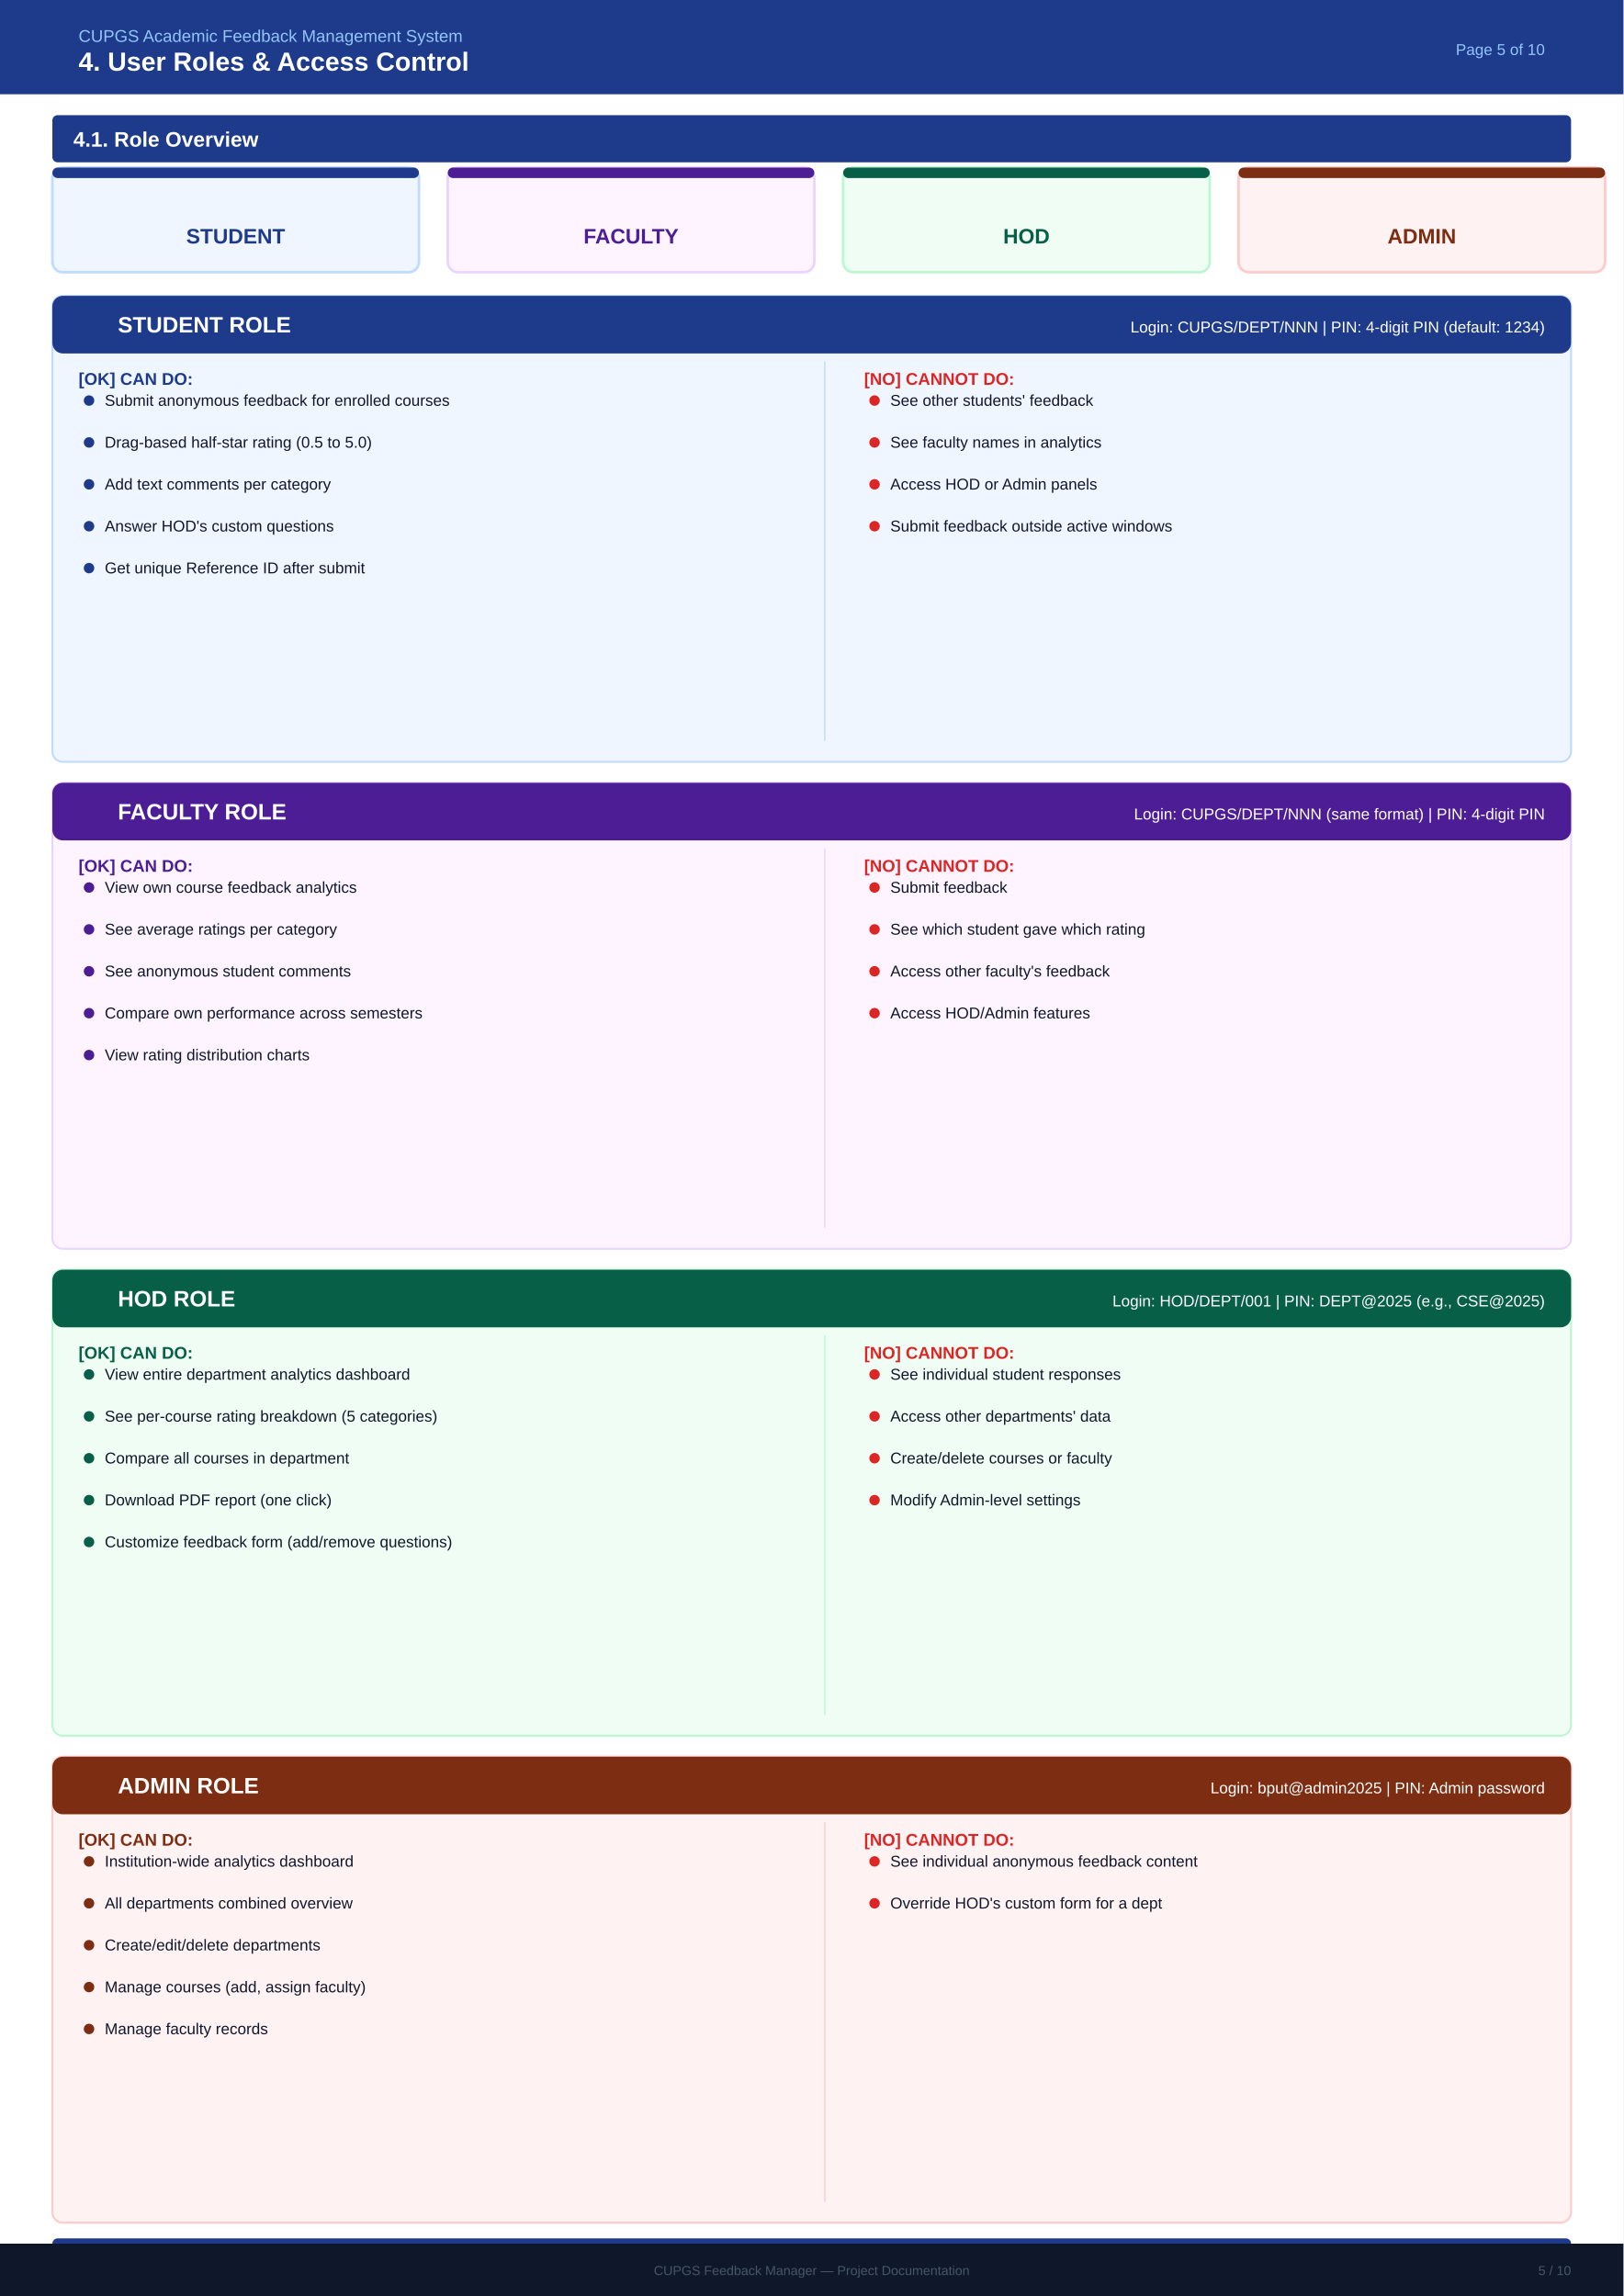
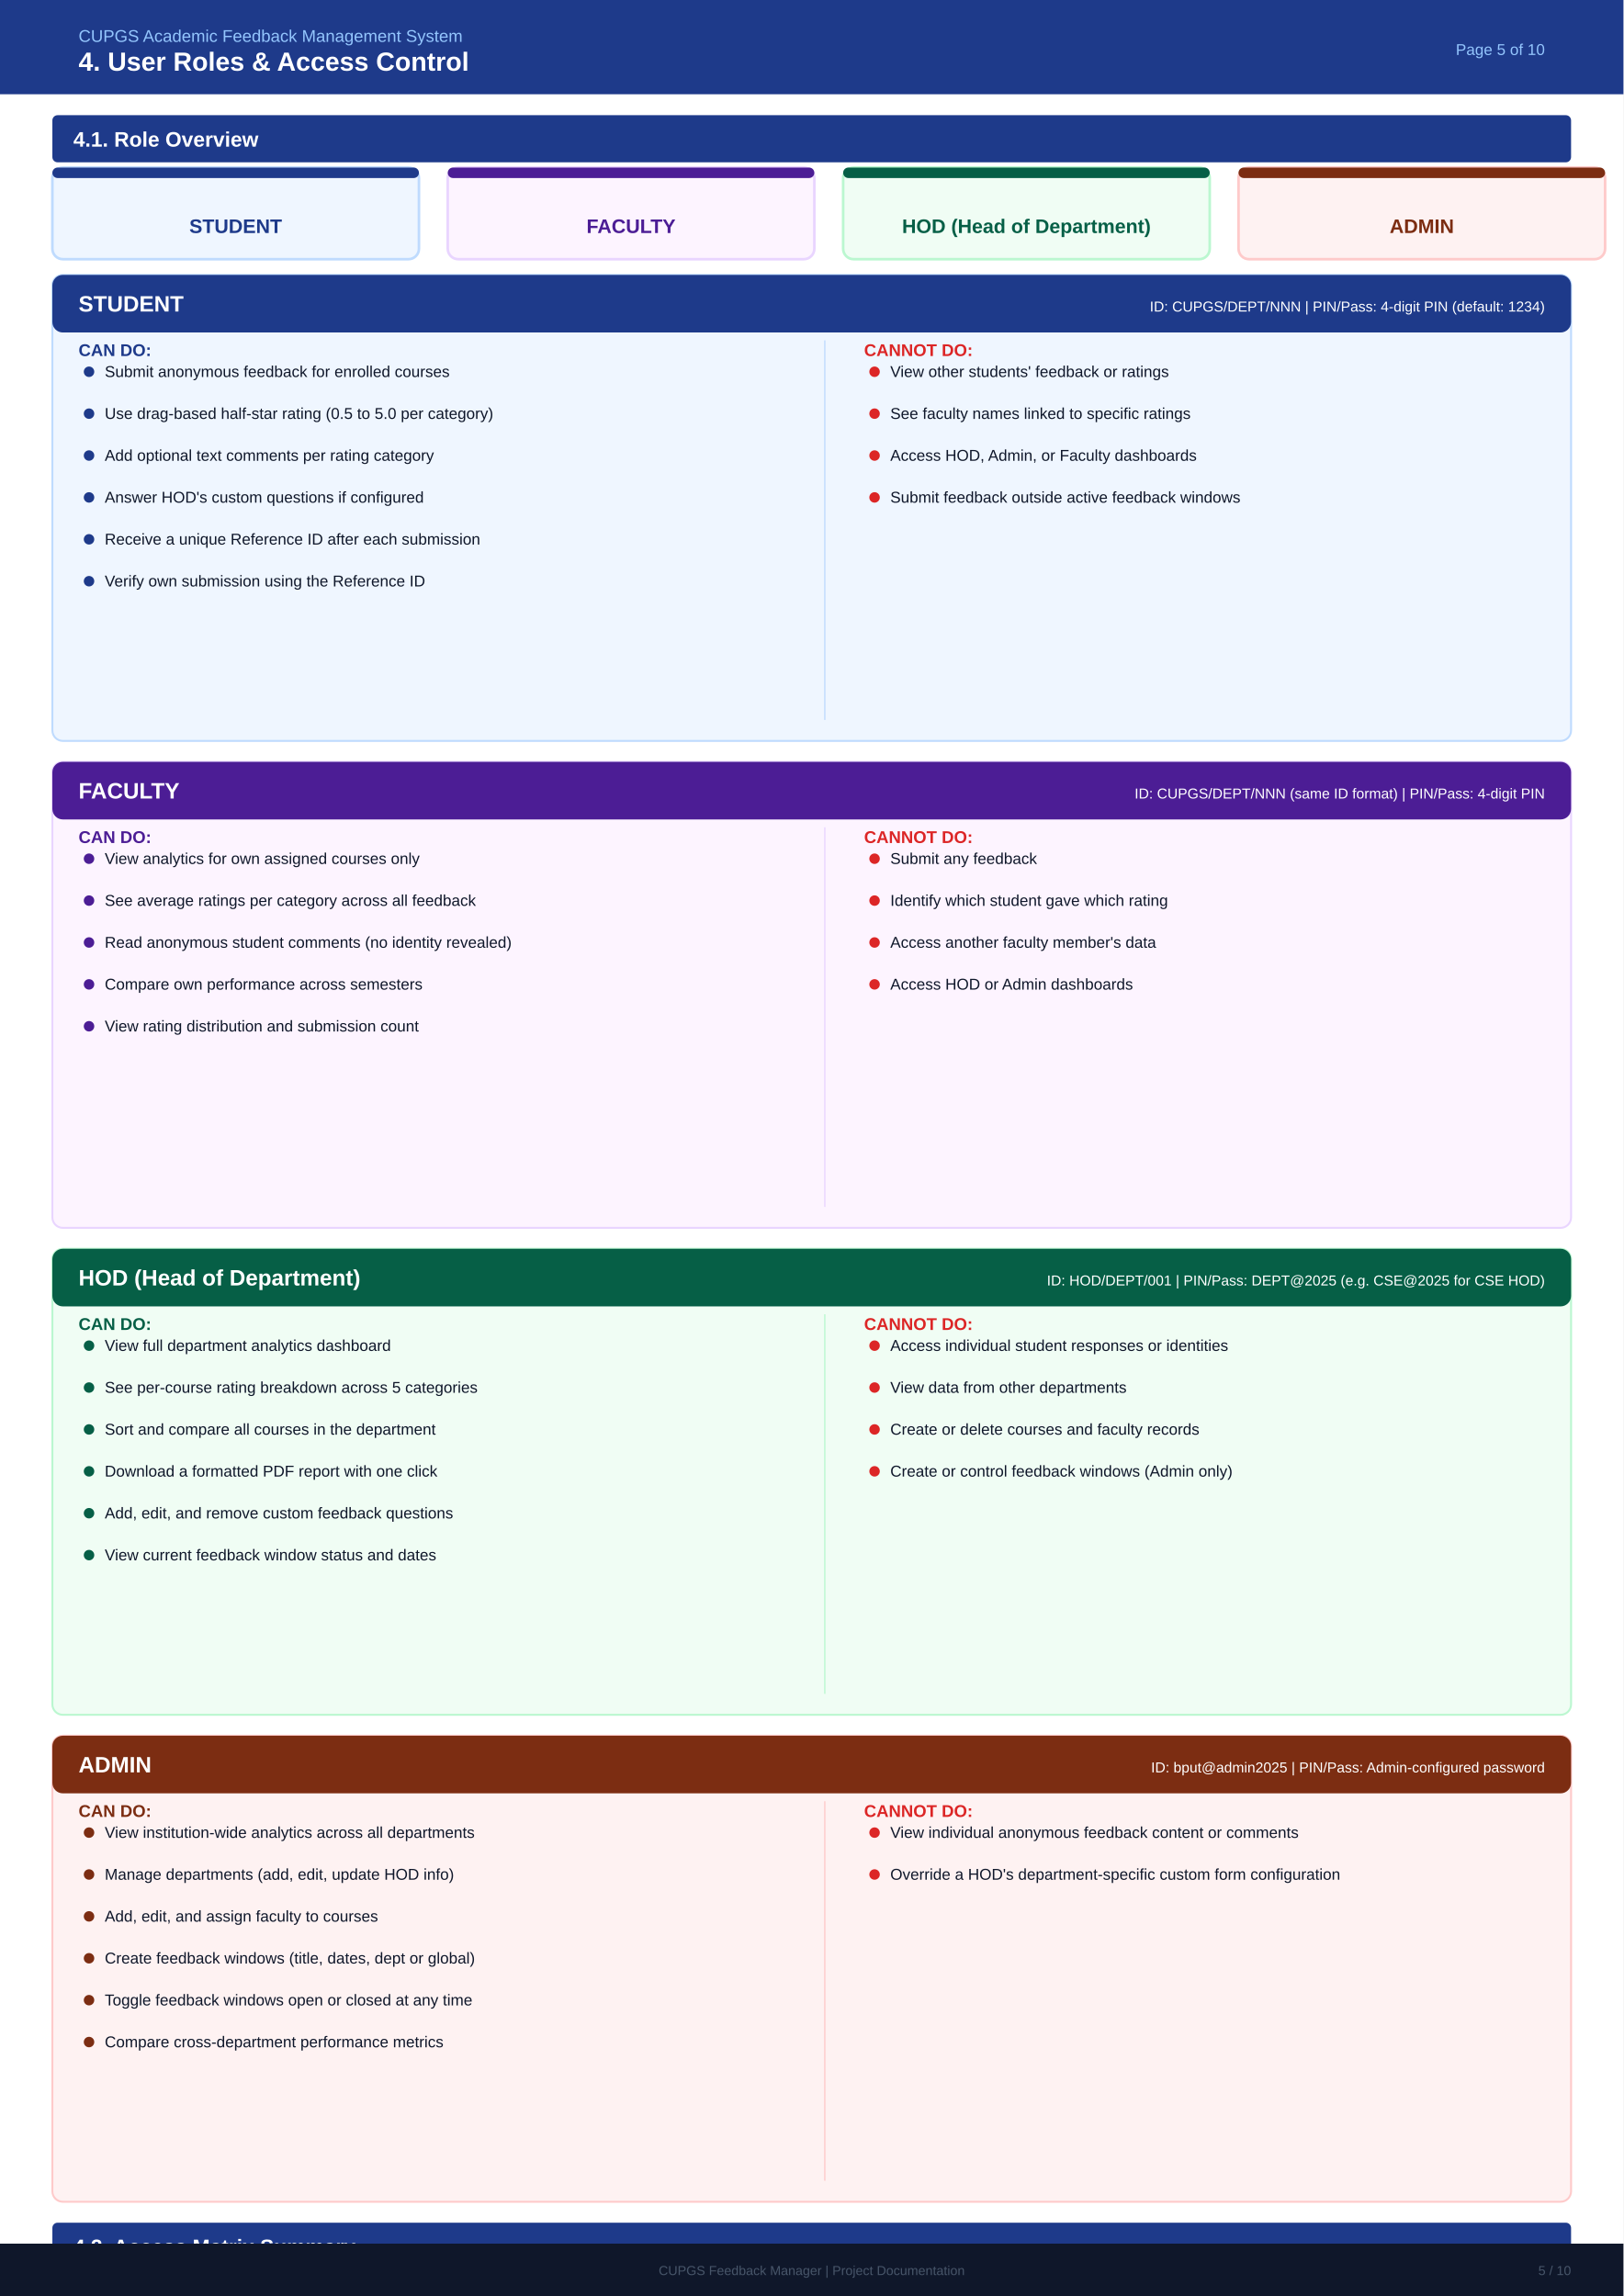
<svg xmlns="http://www.w3.org/2000/svg" width="1240" height="1754" viewBox="0 0 1240 1754" font-family="Arial,Helvetica,sans-serif">
  <rect width="1240" height="1754" fill="white" />
  <rect x="0" y="0" width="1240" height="72" fill="#1e3a8a" />
  <text x="60" y="32" font-size="13" fill="#93c5fd">CUPGS Academic Feedback Management System</text>
  <text x="60" y="54" font-size="20" font-weight="800" fill="white">4. User Roles &amp; Access Control</text>
  <text x="1180" y="42" text-anchor="end" font-size="12" fill="#93c5fd">Page 5 of 10</text>
  <rect x="40" y="88" width="1160" height="36" rx="4" fill="#1e3a8a" />
  <text x="56" y="112" font-size="16" font-weight="800" fill="white">4.1. Role Overview</text>
-   <rect x="40" y="128" width="280" height="80" rx="8" fill="#eff6ff" stroke="#bfdbfe" stroke-width="2" />
+   <rect x="40" y="128" width="280" height="70" rx="8" fill="#eff6ff" stroke="#bfdbfe" stroke-width="2" />
  <rect x="40" y="128" width="280" height="8" rx="4" fill="#1e3a8a" />
-   <text x="180" y="162" text-anchor="middle" font-size="22" />
-   <text x="180" y="186" text-anchor="middle" font-size="16" font-weight="800" fill="#1e3a8a">STUDENT</text>
-   <rect x="342" y="128" width="280" height="80" rx="8" fill="#fdf4ff" stroke="#e9d5ff" stroke-width="2" />
+   <text x="180" y="178" text-anchor="middle" font-size="15" font-weight="800" fill="#1e3a8a">STUDENT</text>
+   <rect x="342" y="128" width="280" height="70" rx="8" fill="#fdf4ff" stroke="#e9d5ff" stroke-width="2" />
  <rect x="342" y="128" width="280" height="8" rx="4" fill="#4c1d95" />
-   <text x="482" y="162" text-anchor="middle" font-size="22" />
-   <text x="482" y="186" text-anchor="middle" font-size="16" font-weight="800" fill="#4c1d95">FACULTY</text>
-   <rect x="644" y="128" width="280" height="80" rx="8" fill="#f0fdf4" stroke="#bbf7d0" stroke-width="2" />
+   <text x="482" y="178" text-anchor="middle" font-size="15" font-weight="800" fill="#4c1d95">FACULTY</text>
+   <rect x="644" y="128" width="280" height="70" rx="8" fill="#f0fdf4" stroke="#bbf7d0" stroke-width="2" />
  <rect x="644" y="128" width="280" height="8" rx="4" fill="#065f46" />
-   <text x="784" y="162" text-anchor="middle" font-size="22" />
-   <text x="784" y="186" text-anchor="middle" font-size="16" font-weight="800" fill="#065f46">HOD</text>
-   <rect x="946" y="128" width="280" height="80" rx="8" fill="#fef2f2" stroke="#fecaca" stroke-width="2" />
+   <text x="784" y="178" text-anchor="middle" font-size="15" font-weight="800" fill="#065f46">HOD (Head of Department)</text>
+   <rect x="946" y="128" width="280" height="70" rx="8" fill="#fef2f2" stroke="#fecaca" stroke-width="2" />
  <rect x="946" y="128" width="280" height="8" rx="4" fill="#7c2d12" />
-   <text x="1086" y="162" text-anchor="middle" font-size="22" />
-   <text x="1086" y="186" text-anchor="middle" font-size="16" font-weight="800" fill="#7c2d12">ADMIN</text>
-   <rect x="40" y="226" width="1160" height="356" rx="8" fill="#eff6ff" stroke="#bfdbfe" stroke-width="1.5" />
-   <rect x="40" y="226" width="1160" height="44" rx="8" fill="#1e3a8a" />
-   <text x="60" y="254" font-size="20" />
-   <text x="90" y="254" font-size="17" font-weight="800" fill="white">STUDENT ROLE</text>
-   <text x="1180" y="254" text-anchor="end" font-size="12" fill="white">Login: CUPGS/DEPT/NNN  |  PIN: 4-digit PIN (default: 1234)</text>
-   <text x="60" y="294" font-size="13" font-weight="700" fill="#1e3a8a">[OK] CAN DO:</text>
-   <circle cx="68" cy="306" r="4" fill="#1e3a8a" />
-   <text x="80" y="310" font-size="12" fill="#0f172a">Submit anonymous feedback for enrolled courses</text>
-   <circle cx="68" cy="338" r="4" fill="#1e3a8a" />
-   <text x="80" y="342" font-size="12" fill="#0f172a">Drag-based half-star rating (0.5 to 5.0)</text>
-   <circle cx="68" cy="370" r="4" fill="#1e3a8a" />
-   <text x="80" y="374" font-size="12" fill="#0f172a">Add text comments per category</text>
-   <circle cx="68" cy="402" r="4" fill="#1e3a8a" />
-   <text x="80" y="406" font-size="12" fill="#0f172a">Answer HOD's custom questions</text>
-   <circle cx="68" cy="434" r="4" fill="#1e3a8a" />
-   <text x="80" y="438" font-size="12" fill="#0f172a">Get unique Reference ID after submit</text>
-   <line x1="630" y1="276" x2="630" y2="566" stroke="#bfdbfe" stroke-width="1" />
-   <text x="660" y="294" font-size="13" font-weight="700" fill="#dc2626">[NO] CANNOT DO:</text>
-   <circle cx="668" cy="306" r="4" fill="#dc2626" />
-   <text x="680" y="310" font-size="12" fill="#0f172a">See other students' feedback</text>
-   <circle cx="668" cy="338" r="4" fill="#dc2626" />
-   <text x="680" y="342" font-size="12" fill="#0f172a">See faculty names in analytics</text>
-   <circle cx="668" cy="370" r="4" fill="#dc2626" />
-   <text x="680" y="374" font-size="12" fill="#0f172a">Access HOD or Admin panels</text>
-   <circle cx="668" cy="402" r="4" fill="#dc2626" />
-   <text x="680" y="406" font-size="12" fill="#0f172a">Submit feedback outside active windows</text>
-   <rect x="40" y="598" width="1160" height="356" rx="8" fill="#fdf4ff" stroke="#e9d5ff" stroke-width="1.5" />
-   <rect x="40" y="598" width="1160" height="44" rx="8" fill="#4c1d95" />
-   <text x="60" y="626" font-size="20" />
-   <text x="90" y="626" font-size="17" font-weight="800" fill="white">FACULTY ROLE</text>
-   <text x="1180" y="626" text-anchor="end" font-size="12" fill="white">Login: CUPGS/DEPT/NNN (same format)  |  PIN: 4-digit PIN</text>
-   <text x="60" y="666" font-size="13" font-weight="700" fill="#4c1d95">[OK] CAN DO:</text>
-   <circle cx="68" cy="678" r="4" fill="#4c1d95" />
-   <text x="80" y="682" font-size="12" fill="#0f172a">View own course feedback analytics</text>
-   <circle cx="68" cy="710" r="4" fill="#4c1d95" />
-   <text x="80" y="714" font-size="12" fill="#0f172a">See average ratings per category</text>
-   <circle cx="68" cy="742" r="4" fill="#4c1d95" />
-   <text x="80" y="746" font-size="12" fill="#0f172a">See anonymous student comments</text>
-   <circle cx="68" cy="774" r="4" fill="#4c1d95" />
-   <text x="80" y="778" font-size="12" fill="#0f172a">Compare own performance across semesters</text>
-   <circle cx="68" cy="806" r="4" fill="#4c1d95" />
-   <text x="80" y="810" font-size="12" fill="#0f172a">View rating distribution charts</text>
-   <line x1="630" y1="648" x2="630" y2="938" stroke="#e9d5ff" stroke-width="1" />
-   <text x="660" y="666" font-size="13" font-weight="700" fill="#dc2626">[NO] CANNOT DO:</text>
-   <circle cx="668" cy="678" r="4" fill="#dc2626" />
-   <text x="680" y="682" font-size="12" fill="#0f172a">Submit feedback</text>
-   <circle cx="668" cy="710" r="4" fill="#dc2626" />
-   <text x="680" y="714" font-size="12" fill="#0f172a">See which student gave which rating</text>
-   <circle cx="668" cy="742" r="4" fill="#dc2626" />
-   <text x="680" y="746" font-size="12" fill="#0f172a">Access other faculty's feedback</text>
-   <circle cx="668" cy="774" r="4" fill="#dc2626" />
-   <text x="680" y="778" font-size="12" fill="#0f172a">Access HOD/Admin features</text>
-   <rect x="40" y="970" width="1160" height="356" rx="8" fill="#f0fdf4" stroke="#bbf7d0" stroke-width="1.5" />
-   <rect x="40" y="970" width="1160" height="44" rx="8" fill="#065f46" />
-   <text x="60" y="998" font-size="20" />
-   <text x="90" y="998" font-size="17" font-weight="800" fill="white">HOD ROLE</text>
-   <text x="1180" y="998" text-anchor="end" font-size="12" fill="white">Login: HOD/DEPT/001  |  PIN: DEPT@2025 (e.g., CSE@2025)</text>
-   <text x="60" y="1038" font-size="13" font-weight="700" fill="#065f46">[OK] CAN DO:</text>
-   <circle cx="68" cy="1050" r="4" fill="#065f46" />
-   <text x="80" y="1054" font-size="12" fill="#0f172a">View entire department analytics dashboard</text>
-   <circle cx="68" cy="1082" r="4" fill="#065f46" />
-   <text x="80" y="1086" font-size="12" fill="#0f172a">See per-course rating breakdown (5 categories)</text>
-   <circle cx="68" cy="1114" r="4" fill="#065f46" />
-   <text x="80" y="1118" font-size="12" fill="#0f172a">Compare all courses in department</text>
-   <circle cx="68" cy="1146" r="4" fill="#065f46" />
-   <text x="80" y="1150" font-size="12" fill="#0f172a">Download PDF report (one click)</text>
-   <circle cx="68" cy="1178" r="4" fill="#065f46" />
-   <text x="80" y="1182" font-size="12" fill="#0f172a">Customize feedback form (add/remove questions)</text>
-   <line x1="630" y1="1020" x2="630" y2="1310" stroke="#bbf7d0" stroke-width="1" />
-   <text x="660" y="1038" font-size="13" font-weight="700" fill="#dc2626">[NO] CANNOT DO:</text>
-   <circle cx="668" cy="1050" r="4" fill="#dc2626" />
-   <text x="680" y="1054" font-size="12" fill="#0f172a">See individual student responses</text>
-   <circle cx="668" cy="1082" r="4" fill="#dc2626" />
-   <text x="680" y="1086" font-size="12" fill="#0f172a">Access other departments' data</text>
-   <circle cx="668" cy="1114" r="4" fill="#dc2626" />
-   <text x="680" y="1118" font-size="12" fill="#0f172a">Create/delete courses or faculty</text>
-   <circle cx="668" cy="1146" r="4" fill="#dc2626" />
-   <text x="680" y="1150" font-size="12" fill="#0f172a">Modify Admin-level settings</text>
-   <rect x="40" y="1342" width="1160" height="356" rx="8" fill="#fef2f2" stroke="#fecaca" stroke-width="1.5" />
-   <rect x="40" y="1342" width="1160" height="44" rx="8" fill="#7c2d12" />
-   <text x="60" y="1370" font-size="20" />
-   <text x="90" y="1370" font-size="17" font-weight="800" fill="white">ADMIN ROLE</text>
-   <text x="1180" y="1370" text-anchor="end" font-size="12" fill="white">Login: bput@admin2025  |  PIN: Admin password</text>
-   <text x="60" y="1410" font-size="13" font-weight="700" fill="#7c2d12">[OK] CAN DO:</text>
-   <circle cx="68" cy="1422" r="4" fill="#7c2d12" />
-   <text x="80" y="1426" font-size="12" fill="#0f172a">Institution-wide analytics dashboard</text>
-   <circle cx="68" cy="1454" r="4" fill="#7c2d12" />
-   <text x="80" y="1458" font-size="12" fill="#0f172a">All departments combined overview</text>
-   <circle cx="68" cy="1486" r="4" fill="#7c2d12" />
-   <text x="80" y="1490" font-size="12" fill="#0f172a">Create/edit/delete departments</text>
-   <circle cx="68" cy="1518" r="4" fill="#7c2d12" />
-   <text x="80" y="1522" font-size="12" fill="#0f172a">Manage courses (add, assign faculty)</text>
-   <circle cx="68" cy="1550" r="4" fill="#7c2d12" />
-   <text x="80" y="1554" font-size="12" fill="#0f172a">Manage faculty records</text>
-   <line x1="630" y1="1392" x2="630" y2="1682" stroke="#fecaca" stroke-width="1" />
-   <text x="660" y="1410" font-size="13" font-weight="700" fill="#dc2626">[NO] CANNOT DO:</text>
-   <circle cx="668" cy="1422" r="4" fill="#dc2626" />
-   <text x="680" y="1426" font-size="12" fill="#0f172a">See individual anonymous feedback content</text>
-   <circle cx="668" cy="1454" r="4" fill="#dc2626" />
-   <text x="680" y="1458" font-size="12" fill="#0f172a">Override HOD's custom form for a dept</text>
-   <rect x="40" y="1710" width="1160" height="36" rx="4" fill="#1e3a8a" />
-   <text x="56" y="1734" font-size="16" font-weight="800" fill="white">4.2. Access Matrix Summary</text>
-   <rect x="40" y="1750" width="1160" height="36" rx="4" fill="#0f172a" />
-   <text x="80" y="1773" font-size="12" font-weight="700" fill="white">Feature</text>
-   <text x="380" y="1773" font-size="12" font-weight="700" fill="white">Student</text>
-   <text x="584" y="1773" font-size="12" font-weight="700" fill="white">Faculty</text>
-   <text x="788" y="1773" font-size="12" font-weight="700" fill="white">HOD</text>
-   <text x="992" y="1773" font-size="12" font-weight="700" fill="white">Admin</text>
-   <rect x="40" y="1786" width="1160" height="32" fill="#f8fafc" />
-   <text x="80" y="1807" font-size="11" fill="#0f172a">Submit Feedback</text>
-   <text x="382" y="1807" font-size="14">[OK]</text>
-   <text x="586" y="1807" font-size="14">[NO]</text>
-   <text x="790" y="1807" font-size="14">[NO]</text>
-   <text x="994" y="1807" font-size="14">[NO]</text>
-   <rect x="40" y="1818" width="1160" height="32" fill="white" />
-   <text x="80" y="1839" font-size="11" fill="#0f172a">View Own Course Ratings</text>
-   <text x="382" y="1839" font-size="14">[NO]</text>
-   <text x="586" y="1839" font-size="14">[OK]</text>
-   <text x="790" y="1839" font-size="14">[OK]</text>
-   <text x="994" y="1839" font-size="14">[OK]</text>
-   <rect x="40" y="1850" width="1160" height="32" fill="#f8fafc" />
-   <text x="80" y="1871" font-size="11" fill="#0f172a">Dept Analytics</text>
-   <text x="382" y="1871" font-size="14">[NO]</text>
-   <text x="586" y="1871" font-size="14">[NO]</text>
-   <text x="790" y="1871" font-size="14">[OK]</text>
-   <text x="994" y="1871" font-size="14">[OK]</text>
-   <rect x="40" y="1882" width="1160" height="32" fill="white" />
-   <text x="80" y="1903" font-size="11" fill="#0f172a">Download PDF Report</text>
-   <text x="382" y="1903" font-size="14">[NO]</text>
-   <text x="586" y="1903" font-size="14">[NO]</text>
-   <text x="790" y="1903" font-size="14">[OK]</text>
-   <text x="994" y="1903" font-size="14">[OK]</text>
-   <rect x="40" y="1914" width="1160" height="32" fill="#f8fafc" />
-   <text x="80" y="1935" font-size="11" fill="#0f172a">Custom Form Builder</text>
-   <text x="382" y="1935" font-size="14">[NO]</text>
-   <text x="586" y="1935" font-size="14">[NO]</text>
-   <text x="790" y="1935" font-size="14">[OK]</text>
-   <text x="994" y="1935" font-size="14">[NO]</text>
-   <rect x="40" y="1946" width="1160" height="32" fill="white" />
-   <text x="80" y="1967" font-size="11" fill="#0f172a">Manage Courses/Faculty</text>
-   <text x="382" y="1967" font-size="14">[NO]</text>
-   <text x="586" y="1967" font-size="14">[NO]</text>
-   <text x="790" y="1967" font-size="14">[NO]</text>
-   <text x="994" y="1967" font-size="14">[OK]</text>
-   <rect x="40" y="1978" width="1160" height="32" fill="#f8fafc" />
-   <text x="80" y="1999" font-size="11" fill="#0f172a">Control Feedback Windows</text>
-   <text x="382" y="1999" font-size="14">[NO]</text>
-   <text x="586" y="1999" font-size="14">[NO]</text>
-   <text x="790" y="1999" font-size="14">[NO]</text>
-   <text x="994" y="1999" font-size="14">[OK]</text>
-   <rect x="40" y="1750" width="1160" height="260" fill="none" stroke="#e5e7eb" stroke-width="1" />
+   <text x="1086" y="178" text-anchor="middle" font-size="15" font-weight="800" fill="#7c2d12">ADMIN</text>
+   <rect x="40" y="210" width="1160" height="356" rx="8" fill="#eff6ff" stroke="#bfdbfe" stroke-width="1.5" />
+   <rect x="40" y="210" width="1160" height="44" rx="8" fill="#1e3a8a" />
+   <text x="60" y="238" font-size="17" font-weight="800" fill="white">STUDENT</text>
+   <text x="1180" y="238" text-anchor="end" font-size="11" fill="white">ID: CUPGS/DEPT/NNN  |  PIN/Pass: 4-digit PIN (default: 1234)</text>
+   <text x="60" y="272" font-size="13" font-weight="700" fill="#1e3a8a">CAN DO:</text>
+   <circle cx="68" cy="284" r="4" fill="#1e3a8a" />
+   <text x="80" y="288" font-size="12" fill="#0f172a">Submit anonymous feedback for enrolled courses</text>
+   <circle cx="68" cy="316" r="4" fill="#1e3a8a" />
+   <text x="80" y="320" font-size="12" fill="#0f172a">Use drag-based half-star rating (0.5 to 5.0 per category)</text>
+   <circle cx="68" cy="348" r="4" fill="#1e3a8a" />
+   <text x="80" y="352" font-size="12" fill="#0f172a">Add optional text comments per rating category</text>
+   <circle cx="68" cy="380" r="4" fill="#1e3a8a" />
+   <text x="80" y="384" font-size="12" fill="#0f172a">Answer HOD's custom questions if configured</text>
+   <circle cx="68" cy="412" r="4" fill="#1e3a8a" />
+   <text x="80" y="416" font-size="12" fill="#0f172a">Receive a unique Reference ID after each submission</text>
+   <circle cx="68" cy="444" r="4" fill="#1e3a8a" />
+   <text x="80" y="448" font-size="12" fill="#0f172a">Verify own submission using the Reference ID</text>
+   <line x1="630" y1="260" x2="630" y2="550" stroke="#bfdbfe" stroke-width="1" />
+   <text x="660" y="272" font-size="13" font-weight="700" fill="#dc2626">CANNOT DO:</text>
+   <circle cx="668" cy="284" r="4" fill="#dc2626" />
+   <text x="680" y="288" font-size="12" fill="#0f172a">View other students' feedback or ratings</text>
+   <circle cx="668" cy="316" r="4" fill="#dc2626" />
+   <text x="680" y="320" font-size="12" fill="#0f172a">See faculty names linked to specific ratings</text>
+   <circle cx="668" cy="348" r="4" fill="#dc2626" />
+   <text x="680" y="352" font-size="12" fill="#0f172a">Access HOD, Admin, or Faculty dashboards</text>
+   <circle cx="668" cy="380" r="4" fill="#dc2626" />
+   <text x="680" y="384" font-size="12" fill="#0f172a">Submit feedback outside active feedback windows</text>
+   <rect x="40" y="582" width="1160" height="356" rx="8" fill="#fdf4ff" stroke="#e9d5ff" stroke-width="1.5" />
+   <rect x="40" y="582" width="1160" height="44" rx="8" fill="#4c1d95" />
+   <text x="60" y="610" font-size="17" font-weight="800" fill="white">FACULTY</text>
+   <text x="1180" y="610" text-anchor="end" font-size="11" fill="white">ID: CUPGS/DEPT/NNN (same ID format)  |  PIN/Pass: 4-digit PIN</text>
+   <text x="60" y="644" font-size="13" font-weight="700" fill="#4c1d95">CAN DO:</text>
+   <circle cx="68" cy="656" r="4" fill="#4c1d95" />
+   <text x="80" y="660" font-size="12" fill="#0f172a">View analytics for own assigned courses only</text>
+   <circle cx="68" cy="688" r="4" fill="#4c1d95" />
+   <text x="80" y="692" font-size="12" fill="#0f172a">See average ratings per category across all feedback</text>
+   <circle cx="68" cy="720" r="4" fill="#4c1d95" />
+   <text x="80" y="724" font-size="12" fill="#0f172a">Read anonymous student comments (no identity revealed)</text>
+   <circle cx="68" cy="752" r="4" fill="#4c1d95" />
+   <text x="80" y="756" font-size="12" fill="#0f172a">Compare own performance across semesters</text>
+   <circle cx="68" cy="784" r="4" fill="#4c1d95" />
+   <text x="80" y="788" font-size="12" fill="#0f172a">View rating distribution and submission count</text>
+   <line x1="630" y1="632" x2="630" y2="922" stroke="#e9d5ff" stroke-width="1" />
+   <text x="660" y="644" font-size="13" font-weight="700" fill="#dc2626">CANNOT DO:</text>
+   <circle cx="668" cy="656" r="4" fill="#dc2626" />
+   <text x="680" y="660" font-size="12" fill="#0f172a">Submit any feedback</text>
+   <circle cx="668" cy="688" r="4" fill="#dc2626" />
+   <text x="680" y="692" font-size="12" fill="#0f172a">Identify which student gave which rating</text>
+   <circle cx="668" cy="720" r="4" fill="#dc2626" />
+   <text x="680" y="724" font-size="12" fill="#0f172a">Access another faculty member's data</text>
+   <circle cx="668" cy="752" r="4" fill="#dc2626" />
+   <text x="680" y="756" font-size="12" fill="#0f172a">Access HOD or Admin dashboards</text>
+   <rect x="40" y="954" width="1160" height="356" rx="8" fill="#f0fdf4" stroke="#bbf7d0" stroke-width="1.5" />
+   <rect x="40" y="954" width="1160" height="44" rx="8" fill="#065f46" />
+   <text x="60" y="982" font-size="17" font-weight="800" fill="white">HOD (Head of Department)</text>
+   <text x="1180" y="982" text-anchor="end" font-size="11" fill="white">ID: HOD/DEPT/001  |  PIN/Pass: DEPT@2025 (e.g. CSE@2025 for CSE HOD)</text>
+   <text x="60" y="1016" font-size="13" font-weight="700" fill="#065f46">CAN DO:</text>
+   <circle cx="68" cy="1028" r="4" fill="#065f46" />
+   <text x="80" y="1032" font-size="12" fill="#0f172a">View full department analytics dashboard</text>
+   <circle cx="68" cy="1060" r="4" fill="#065f46" />
+   <text x="80" y="1064" font-size="12" fill="#0f172a">See per-course rating breakdown across 5 categories</text>
+   <circle cx="68" cy="1092" r="4" fill="#065f46" />
+   <text x="80" y="1096" font-size="12" fill="#0f172a">Sort and compare all courses in the department</text>
+   <circle cx="68" cy="1124" r="4" fill="#065f46" />
+   <text x="80" y="1128" font-size="12" fill="#0f172a">Download a formatted PDF report with one click</text>
+   <circle cx="68" cy="1156" r="4" fill="#065f46" />
+   <text x="80" y="1160" font-size="12" fill="#0f172a">Add, edit, and remove custom feedback questions</text>
+   <circle cx="68" cy="1188" r="4" fill="#065f46" />
+   <text x="80" y="1192" font-size="12" fill="#0f172a">View current feedback window status and dates</text>
+   <line x1="630" y1="1004" x2="630" y2="1294" stroke="#bbf7d0" stroke-width="1" />
+   <text x="660" y="1016" font-size="13" font-weight="700" fill="#dc2626">CANNOT DO:</text>
+   <circle cx="668" cy="1028" r="4" fill="#dc2626" />
+   <text x="680" y="1032" font-size="12" fill="#0f172a">Access individual student responses or identities</text>
+   <circle cx="668" cy="1060" r="4" fill="#dc2626" />
+   <text x="680" y="1064" font-size="12" fill="#0f172a">View data from other departments</text>
+   <circle cx="668" cy="1092" r="4" fill="#dc2626" />
+   <text x="680" y="1096" font-size="12" fill="#0f172a">Create or delete courses and faculty records</text>
+   <circle cx="668" cy="1124" r="4" fill="#dc2626" />
+   <text x="680" y="1128" font-size="12" fill="#0f172a">Create or control feedback windows (Admin only)</text>
+   <rect x="40" y="1326" width="1160" height="356" rx="8" fill="#fef2f2" stroke="#fecaca" stroke-width="1.5" />
+   <rect x="40" y="1326" width="1160" height="44" rx="8" fill="#7c2d12" />
+   <text x="60" y="1354" font-size="17" font-weight="800" fill="white">ADMIN</text>
+   <text x="1180" y="1354" text-anchor="end" font-size="11" fill="white">ID: bput@admin2025  |  PIN/Pass: Admin-configured password</text>
+   <text x="60" y="1388" font-size="13" font-weight="700" fill="#7c2d12">CAN DO:</text>
+   <circle cx="68" cy="1400" r="4" fill="#7c2d12" />
+   <text x="80" y="1404" font-size="12" fill="#0f172a">View institution-wide analytics across all departments</text>
+   <circle cx="68" cy="1432" r="4" fill="#7c2d12" />
+   <text x="80" y="1436" font-size="12" fill="#0f172a">Manage departments (add, edit, update HOD info)</text>
+   <circle cx="68" cy="1464" r="4" fill="#7c2d12" />
+   <text x="80" y="1468" font-size="12" fill="#0f172a">Add, edit, and assign faculty to courses</text>
+   <circle cx="68" cy="1496" r="4" fill="#7c2d12" />
+   <text x="80" y="1500" font-size="12" fill="#0f172a">Create feedback windows (title, dates, dept or global)</text>
+   <circle cx="68" cy="1528" r="4" fill="#7c2d12" />
+   <text x="80" y="1532" font-size="12" fill="#0f172a">Toggle feedback windows open or closed at any time</text>
+   <circle cx="68" cy="1560" r="4" fill="#7c2d12" />
+   <text x="80" y="1564" font-size="12" fill="#0f172a">Compare cross-department performance metrics</text>
+   <line x1="630" y1="1376" x2="630" y2="1666" stroke="#fecaca" stroke-width="1" />
+   <text x="660" y="1388" font-size="13" font-weight="700" fill="#dc2626">CANNOT DO:</text>
+   <circle cx="668" cy="1400" r="4" fill="#dc2626" />
+   <text x="680" y="1404" font-size="12" fill="#0f172a">View individual anonymous feedback content or comments</text>
+   <circle cx="668" cy="1432" r="4" fill="#dc2626" />
+   <text x="680" y="1436" font-size="12" fill="#0f172a">Override a HOD's department-specific custom form configuration</text>
+   <rect x="40" y="1698" width="1160" height="36" rx="4" fill="#1e3a8a" />
+   <text x="56" y="1722" font-size="16" font-weight="800" fill="white">4.2. Access Matrix Summary</text>
+   <rect x="40" y="1738" width="1160" height="36" rx="4" fill="#0f172a" />
+   <text x="80" y="1761" font-size="12" font-weight="700" fill="white">Feature</text>
+   <text x="380" y="1761" font-size="12" font-weight="700" fill="white">Student</text>
+   <text x="584" y="1761" font-size="12" font-weight="700" fill="white">Faculty</text>
+   <text x="788" y="1761" font-size="12" font-weight="700" fill="white">HOD</text>
+   <text x="992" y="1761" font-size="12" font-weight="700" fill="white">Admin</text>
+   <rect x="40" y="1774" width="1160" height="32" fill="#f8fafc" />
+   <text x="80" y="1795" font-size="11" fill="#0f172a">Submit Feedback</text>
+   <text x="382" y="1795" font-size="12" font-weight="700" fill="#14532d">YES</text>
+   <text x="586" y="1795" font-size="12" font-weight="700" fill="#dc2626">NO</text>
+   <text x="790" y="1795" font-size="12" font-weight="700" fill="#dc2626">NO</text>
+   <text x="994" y="1795" font-size="12" font-weight="700" fill="#dc2626">NO</text>
+   <rect x="40" y="1806" width="1160" height="32" fill="white" />
+   <text x="80" y="1827" font-size="11" fill="#0f172a">View Own Course Ratings</text>
+   <text x="382" y="1827" font-size="12" font-weight="700" fill="#dc2626">NO</text>
+   <text x="586" y="1827" font-size="12" font-weight="700" fill="#14532d">YES</text>
+   <text x="790" y="1827" font-size="12" font-weight="700" fill="#14532d">YES</text>
+   <text x="994" y="1827" font-size="12" font-weight="700" fill="#14532d">YES</text>
+   <rect x="40" y="1838" width="1160" height="32" fill="#f8fafc" />
+   <text x="80" y="1859" font-size="11" fill="#0f172a">Department Analytics</text>
+   <text x="382" y="1859" font-size="12" font-weight="700" fill="#dc2626">NO</text>
+   <text x="586" y="1859" font-size="12" font-weight="700" fill="#dc2626">NO</text>
+   <text x="790" y="1859" font-size="12" font-weight="700" fill="#14532d">YES</text>
+   <text x="994" y="1859" font-size="12" font-weight="700" fill="#14532d">YES</text>
+   <rect x="40" y="1870" width="1160" height="32" fill="white" />
+   <text x="80" y="1891" font-size="11" fill="#0f172a">Download PDF Report</text>
+   <text x="382" y="1891" font-size="12" font-weight="700" fill="#dc2626">NO</text>
+   <text x="586" y="1891" font-size="12" font-weight="700" fill="#dc2626">NO</text>
+   <text x="790" y="1891" font-size="12" font-weight="700" fill="#14532d">YES</text>
+   <text x="994" y="1891" font-size="12" font-weight="700" fill="#14532d">YES</text>
+   <rect x="40" y="1902" width="1160" height="32" fill="#f8fafc" />
+   <text x="80" y="1923" font-size="11" fill="#0f172a">Custom Form Builder</text>
+   <text x="382" y="1923" font-size="12" font-weight="700" fill="#dc2626">NO</text>
+   <text x="586" y="1923" font-size="12" font-weight="700" fill="#dc2626">NO</text>
+   <text x="790" y="1923" font-size="12" font-weight="700" fill="#14532d">YES</text>
+   <text x="994" y="1923" font-size="12" font-weight="700" fill="#dc2626">NO</text>
+   <rect x="40" y="1934" width="1160" height="32" fill="white" />
+   <text x="80" y="1955" font-size="11" fill="#0f172a">Manage Courses / Faculty</text>
+   <text x="382" y="1955" font-size="12" font-weight="700" fill="#dc2626">NO</text>
+   <text x="586" y="1955" font-size="12" font-weight="700" fill="#dc2626">NO</text>
+   <text x="790" y="1955" font-size="12" font-weight="700" fill="#dc2626">NO</text>
+   <text x="994" y="1955" font-size="12" font-weight="700" fill="#14532d">YES</text>
+   <rect x="40" y="1966" width="1160" height="32" fill="#f8fafc" />
+   <text x="80" y="1987" font-size="11" fill="#0f172a">Control Feedback Windows</text>
+   <text x="382" y="1987" font-size="12" font-weight="700" fill="#dc2626">NO</text>
+   <text x="586" y="1987" font-size="12" font-weight="700" fill="#dc2626">NO</text>
+   <text x="790" y="1987" font-size="12" font-weight="700" fill="#dc2626">NO</text>
+   <text x="994" y="1987" font-size="12" font-weight="700" fill="#14532d">YES</text>
+   <rect x="40" y="1738" width="1160" height="260" fill="none" stroke="#e5e7eb" stroke-width="1" />
  <rect x="0" y="1714" width="1240" height="40" fill="#0f172a" />
-   <text x="620" y="1738" text-anchor="middle" font-size="10" fill="#475569">CUPGS Feedback Manager — Project Documentation</text>
+   <text x="620" y="1738" text-anchor="middle" font-size="10" fill="#475569">CUPGS Feedback Manager  |  Project Documentation</text>
  <text x="1200" y="1738" text-anchor="end" font-size="10" fill="#475569">5 / 10</text>
</svg>
